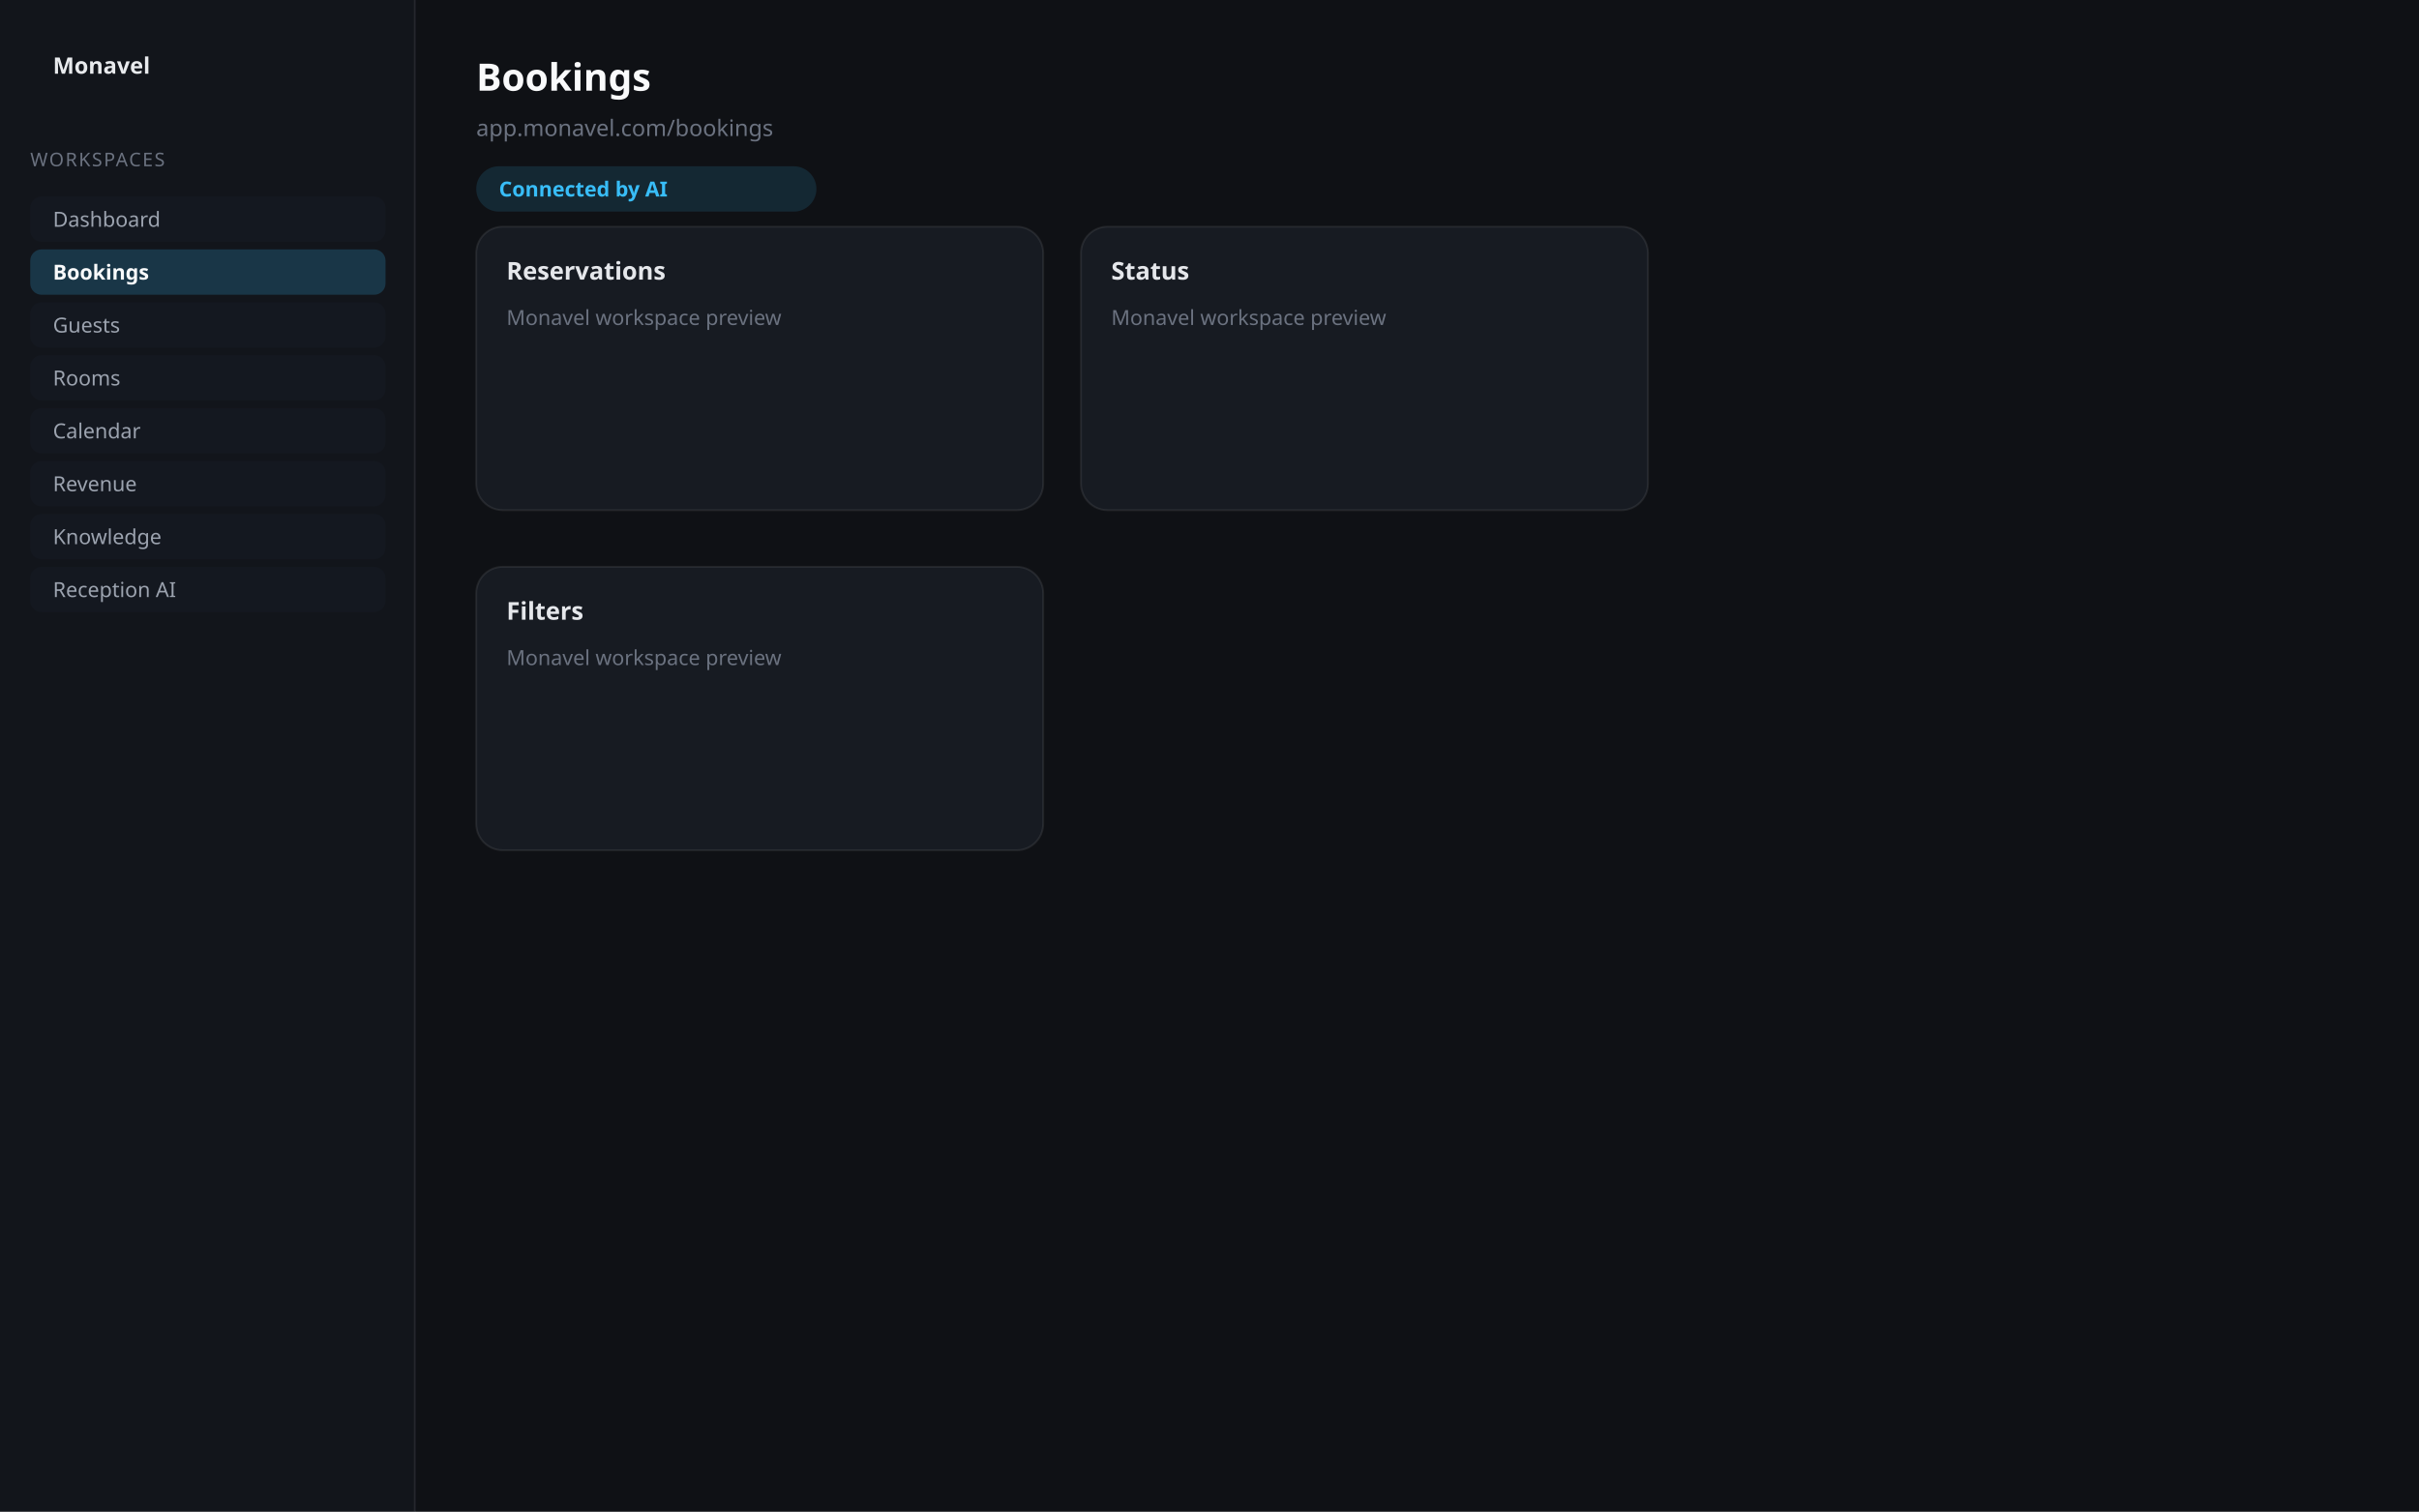
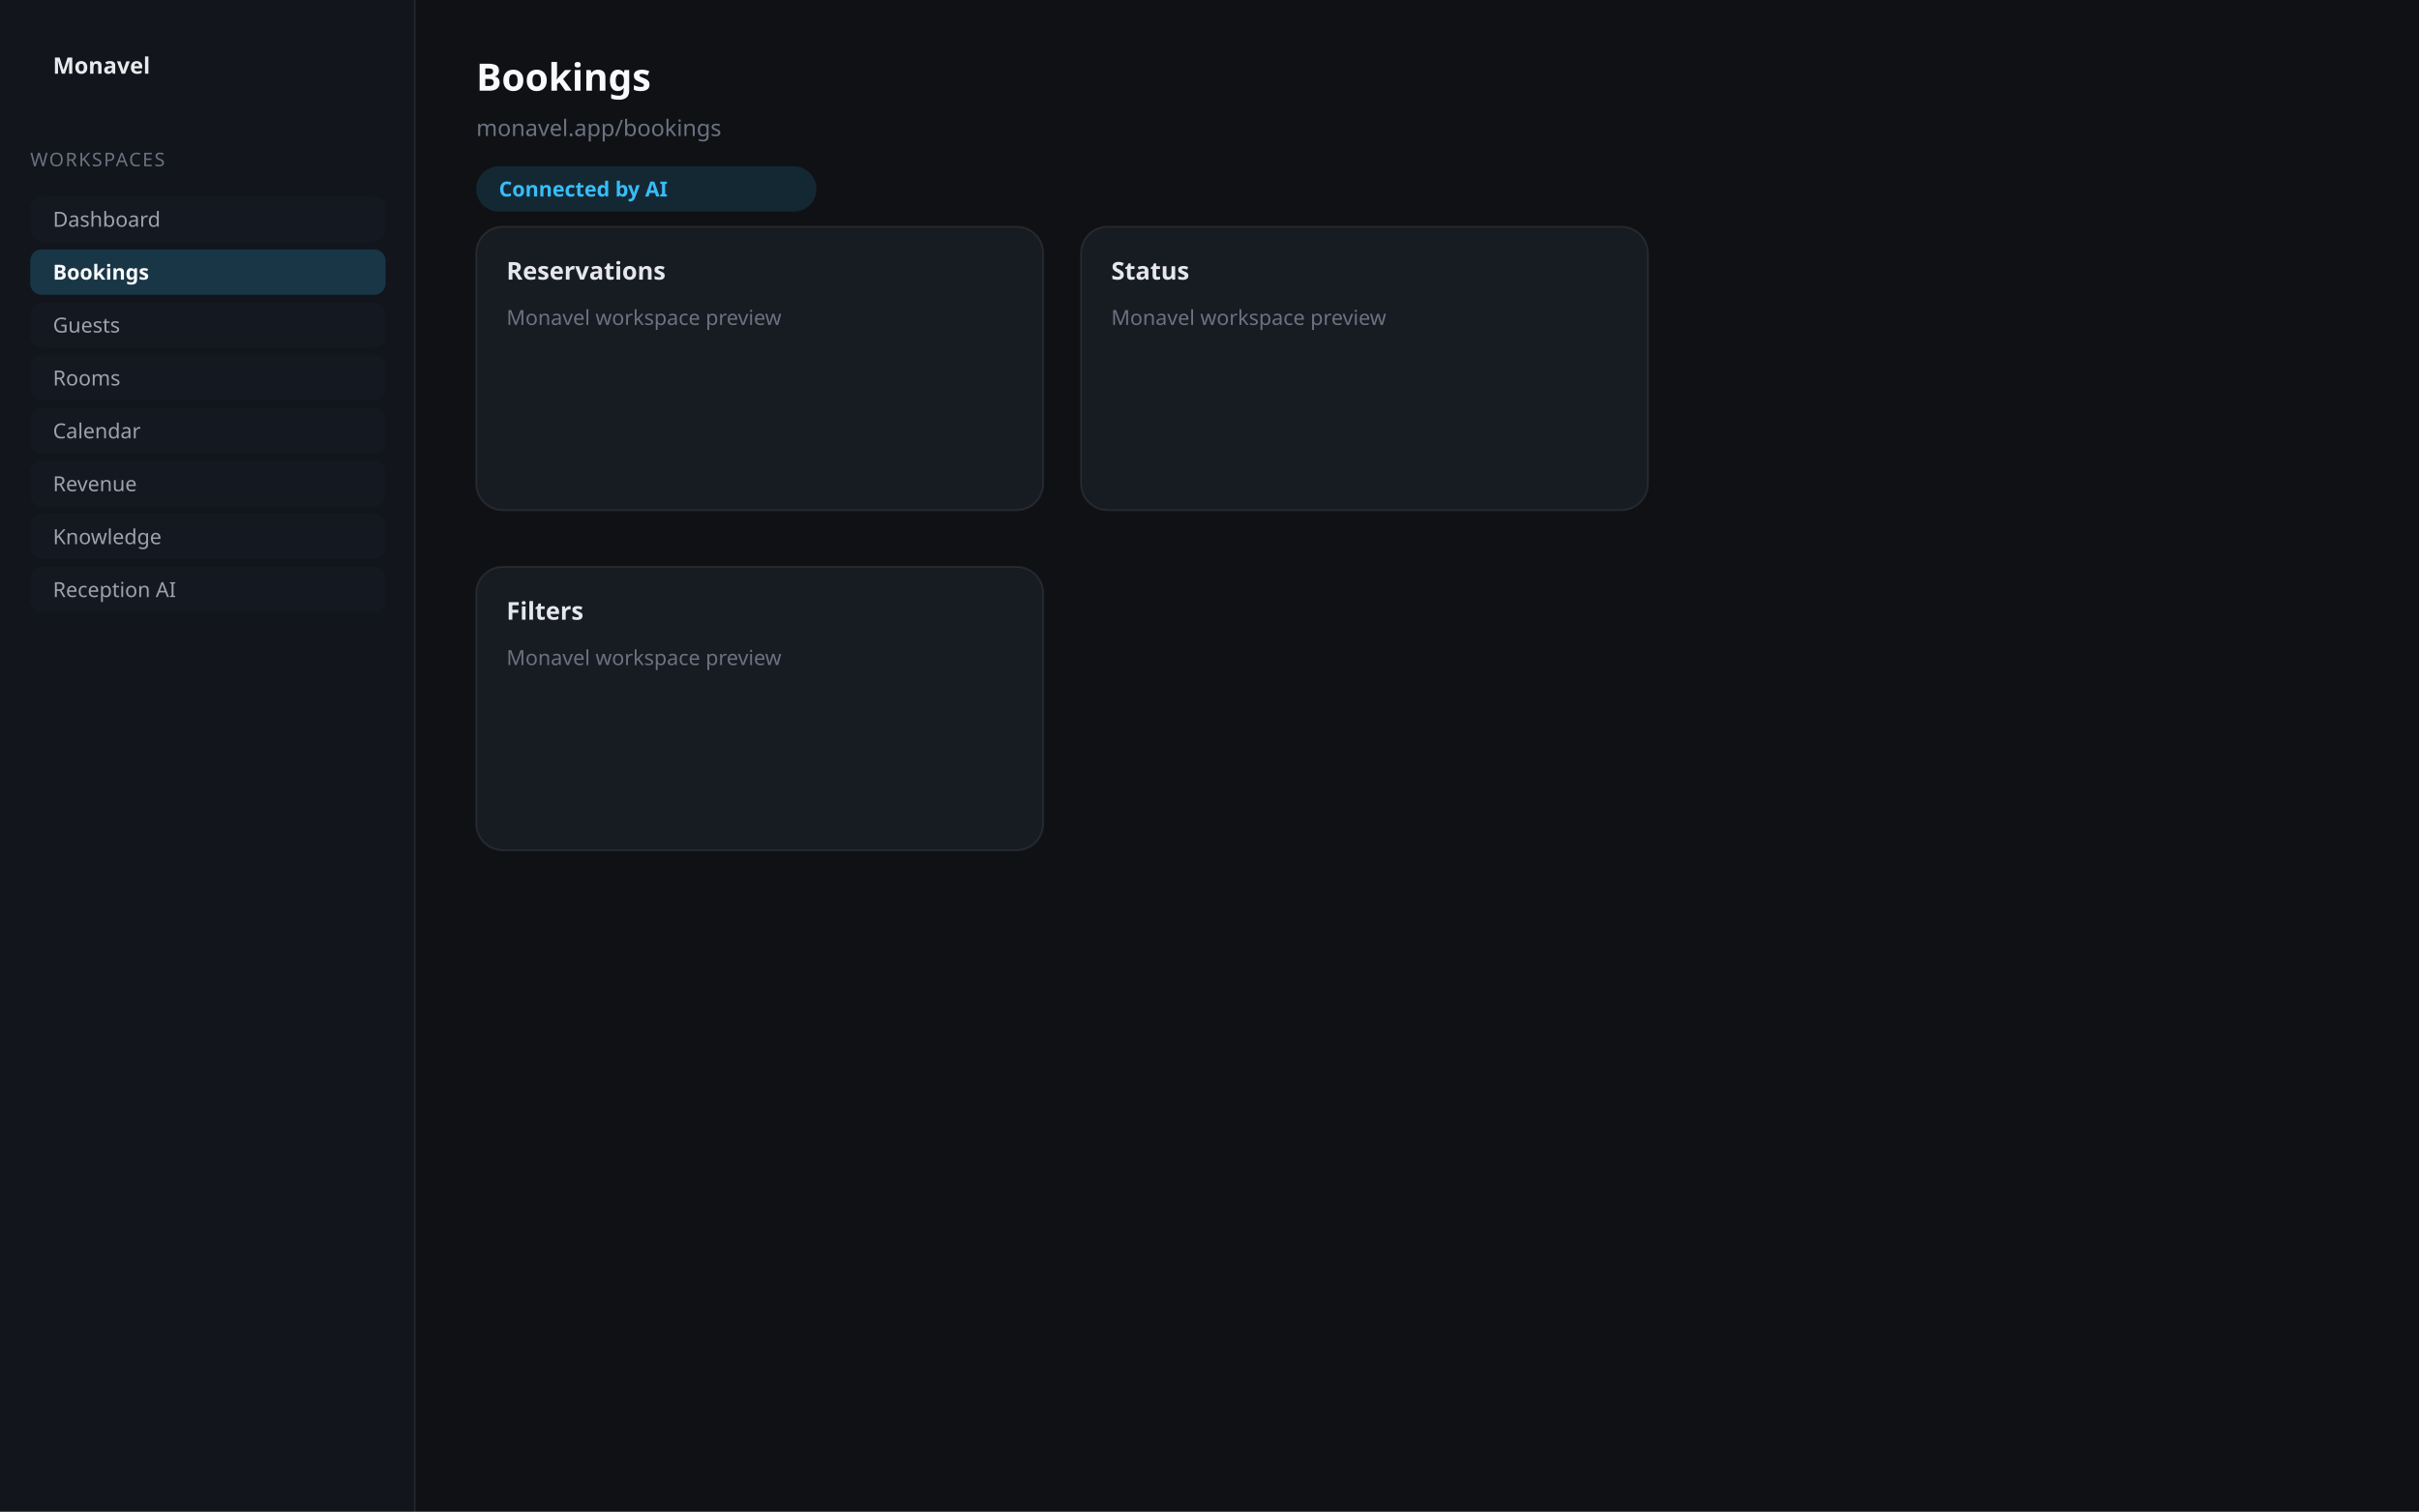
<svg xmlns="http://www.w3.org/2000/svg" width="1280" height="800" viewBox="0 0 1280 800" fill="none">
  <rect width="1280" height="800" fill="#0f1115" />
  <rect x="0" y="0" width="220" height="800" fill="#12151b" />
  <rect x="219" y="0" width="1" height="800" fill="#ffffff" opacity="0.08" />
  <text x="28" y="39" fill="#e8eaed" font-family="system-ui,sans-serif" font-size="12" font-weight="600">Monavel</text>
  <text x="16" y="88" fill="#6b7280" font-family="system-ui,sans-serif" font-size="10" letter-spacing="0.08em">WORKSPACES</text>
  <rect x="16" y="104" width="188" height="24" rx="6" fill="#141820" />
  <text x="28" y="120" fill="#9ca3af" font-family="system-ui,sans-serif" font-size="11" font-weight="400">Dashboard</text>
  <rect x="16" y="132" width="188" height="24" rx="6" fill="#38bdf833" />
  <text x="28" y="148" fill="#f9fafb" font-family="system-ui,sans-serif" font-size="11" font-weight="600">Bookings</text>
  <rect x="16" y="160" width="188" height="24" rx="6" fill="#141820" />
  <text x="28" y="176" fill="#9ca3af" font-family="system-ui,sans-serif" font-size="11" font-weight="400">Guests</text>
  <rect x="16" y="188" width="188" height="24" rx="6" fill="#141820" />
  <text x="28" y="204" fill="#9ca3af" font-family="system-ui,sans-serif" font-size="11" font-weight="400">Rooms</text>
  <rect x="16" y="216" width="188" height="24" rx="6" fill="#141820" />
  <text x="28" y="232" fill="#9ca3af" font-family="system-ui,sans-serif" font-size="11" font-weight="400">Calendar</text>
  <rect x="16" y="244" width="188" height="24" rx="6" fill="#141820" />
  <text x="28" y="260" fill="#9ca3af" font-family="system-ui,sans-serif" font-size="11" font-weight="400">Revenue</text>
  <rect x="16" y="272" width="188" height="24" rx="6" fill="#141820" />
  <text x="28" y="288" fill="#9ca3af" font-family="system-ui,sans-serif" font-size="11" font-weight="400">Knowledge</text>
  <rect x="16" y="300" width="188" height="24" rx="6" fill="#141820" />
  <text x="28" y="316" fill="#9ca3af" font-family="system-ui,sans-serif" font-size="11" font-weight="400">Reception AI</text>
  <rect x="220" y="0" width="1060" height="800" fill="#0f1115" />
  <text x="252" y="48" fill="#f9fafb" font-family="system-ui,sans-serif" font-size="20" font-weight="600">Bookings</text>
-   <text x="252" y="72" fill="#6b7280" font-family="system-ui,sans-serif" font-size="12">app.monavel.com/bookings</text>
+   <text x="252" y="72" fill="#6b7280" font-family="system-ui,sans-serif" font-size="12">monavel.app/bookings</text>
  <rect x="252" y="88" width="180" height="24" rx="12" fill="#38bdf822" />
  <text x="264" y="104" fill="#38bdf8" font-family="system-ui,sans-serif" font-size="11" font-weight="600">Connected by AI</text>
  <rect x="252" y="120" width="300" height="150" rx="14" fill="#171b22" stroke="#ffffff" stroke-opacity="0.08" />
  <text x="268" y="148" fill="#e5e7eb" font-family="system-ui,sans-serif" font-size="13" font-weight="600">Reservations</text>
  <text x="268" y="172" fill="#6b7280" font-family="system-ui,sans-serif" font-size="11">Monavel workspace preview</text>
  <rect x="572" y="120" width="300" height="150" rx="14" fill="#171b22" stroke="#ffffff" stroke-opacity="0.08" />
  <text x="588" y="148" fill="#e5e7eb" font-family="system-ui,sans-serif" font-size="13" font-weight="600">Status</text>
  <text x="588" y="172" fill="#6b7280" font-family="system-ui,sans-serif" font-size="11">Monavel workspace preview</text>
  <rect x="252" y="300" width="300" height="150" rx="14" fill="#171b22" stroke="#ffffff" stroke-opacity="0.08" />
  <text x="268" y="328" fill="#e5e7eb" font-family="system-ui,sans-serif" font-size="13" font-weight="600">Filters</text>
  <text x="268" y="352" fill="#6b7280" font-family="system-ui,sans-serif" font-size="11">Monavel workspace preview</text>
</svg>
